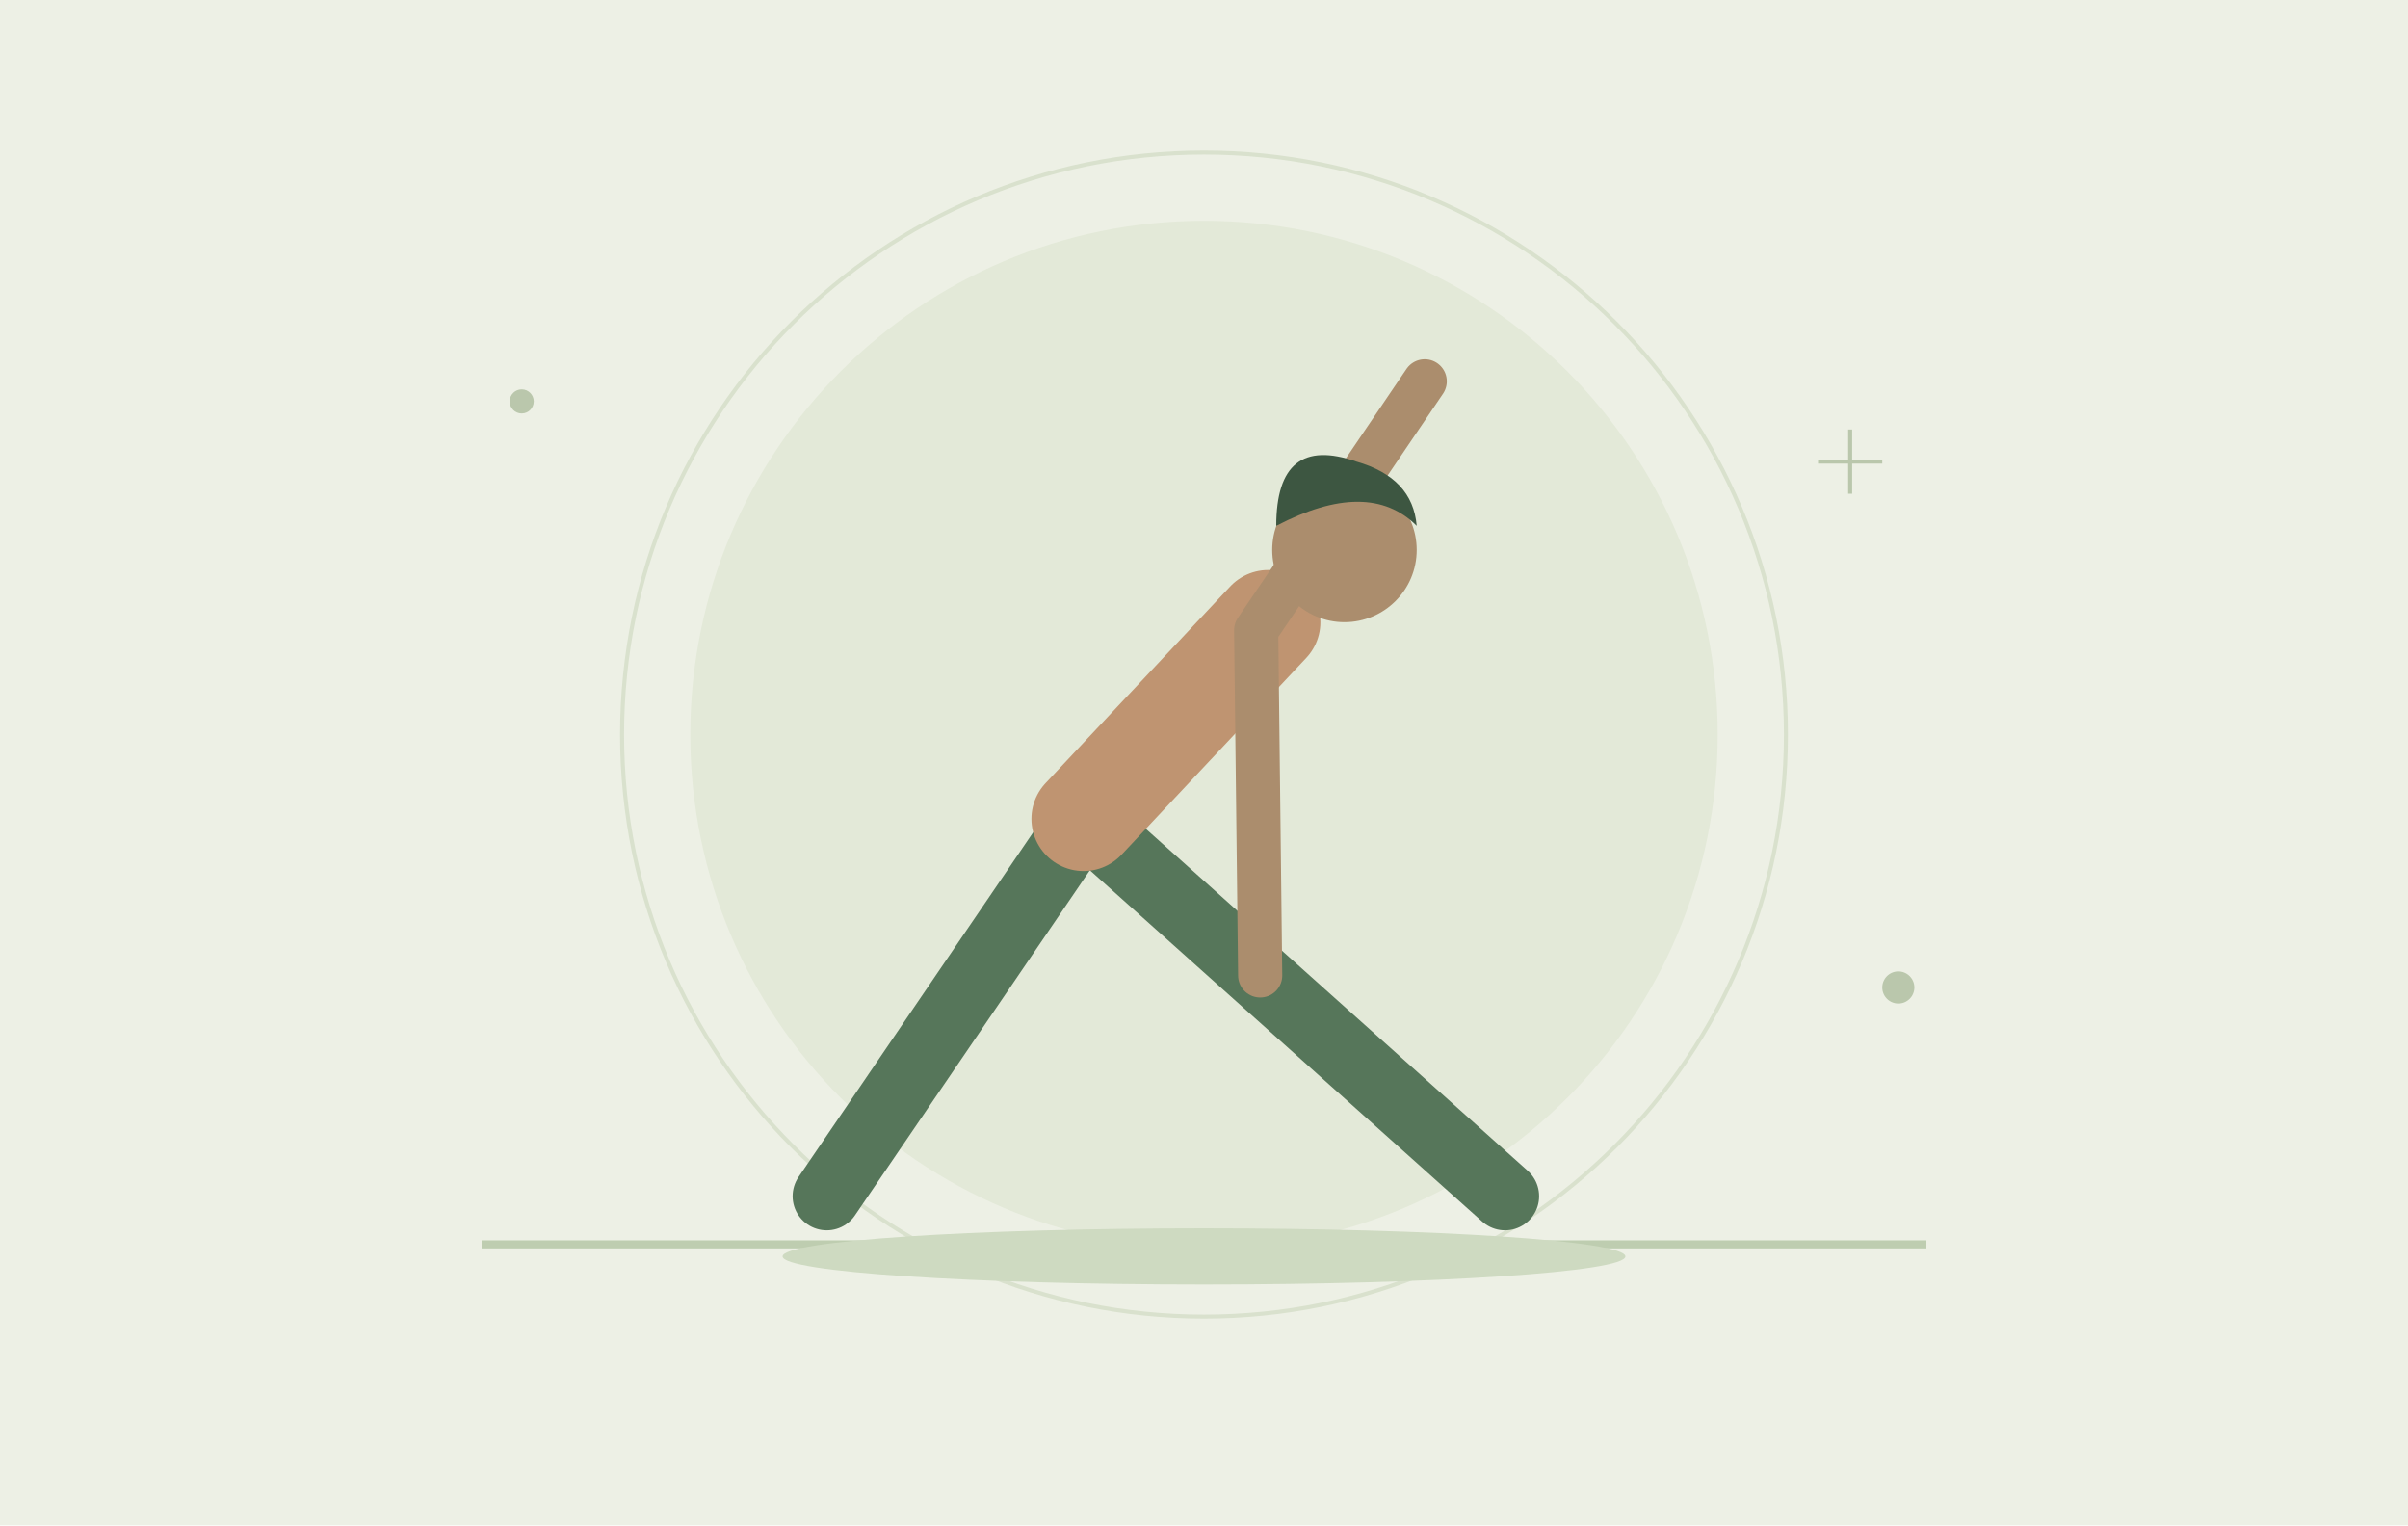
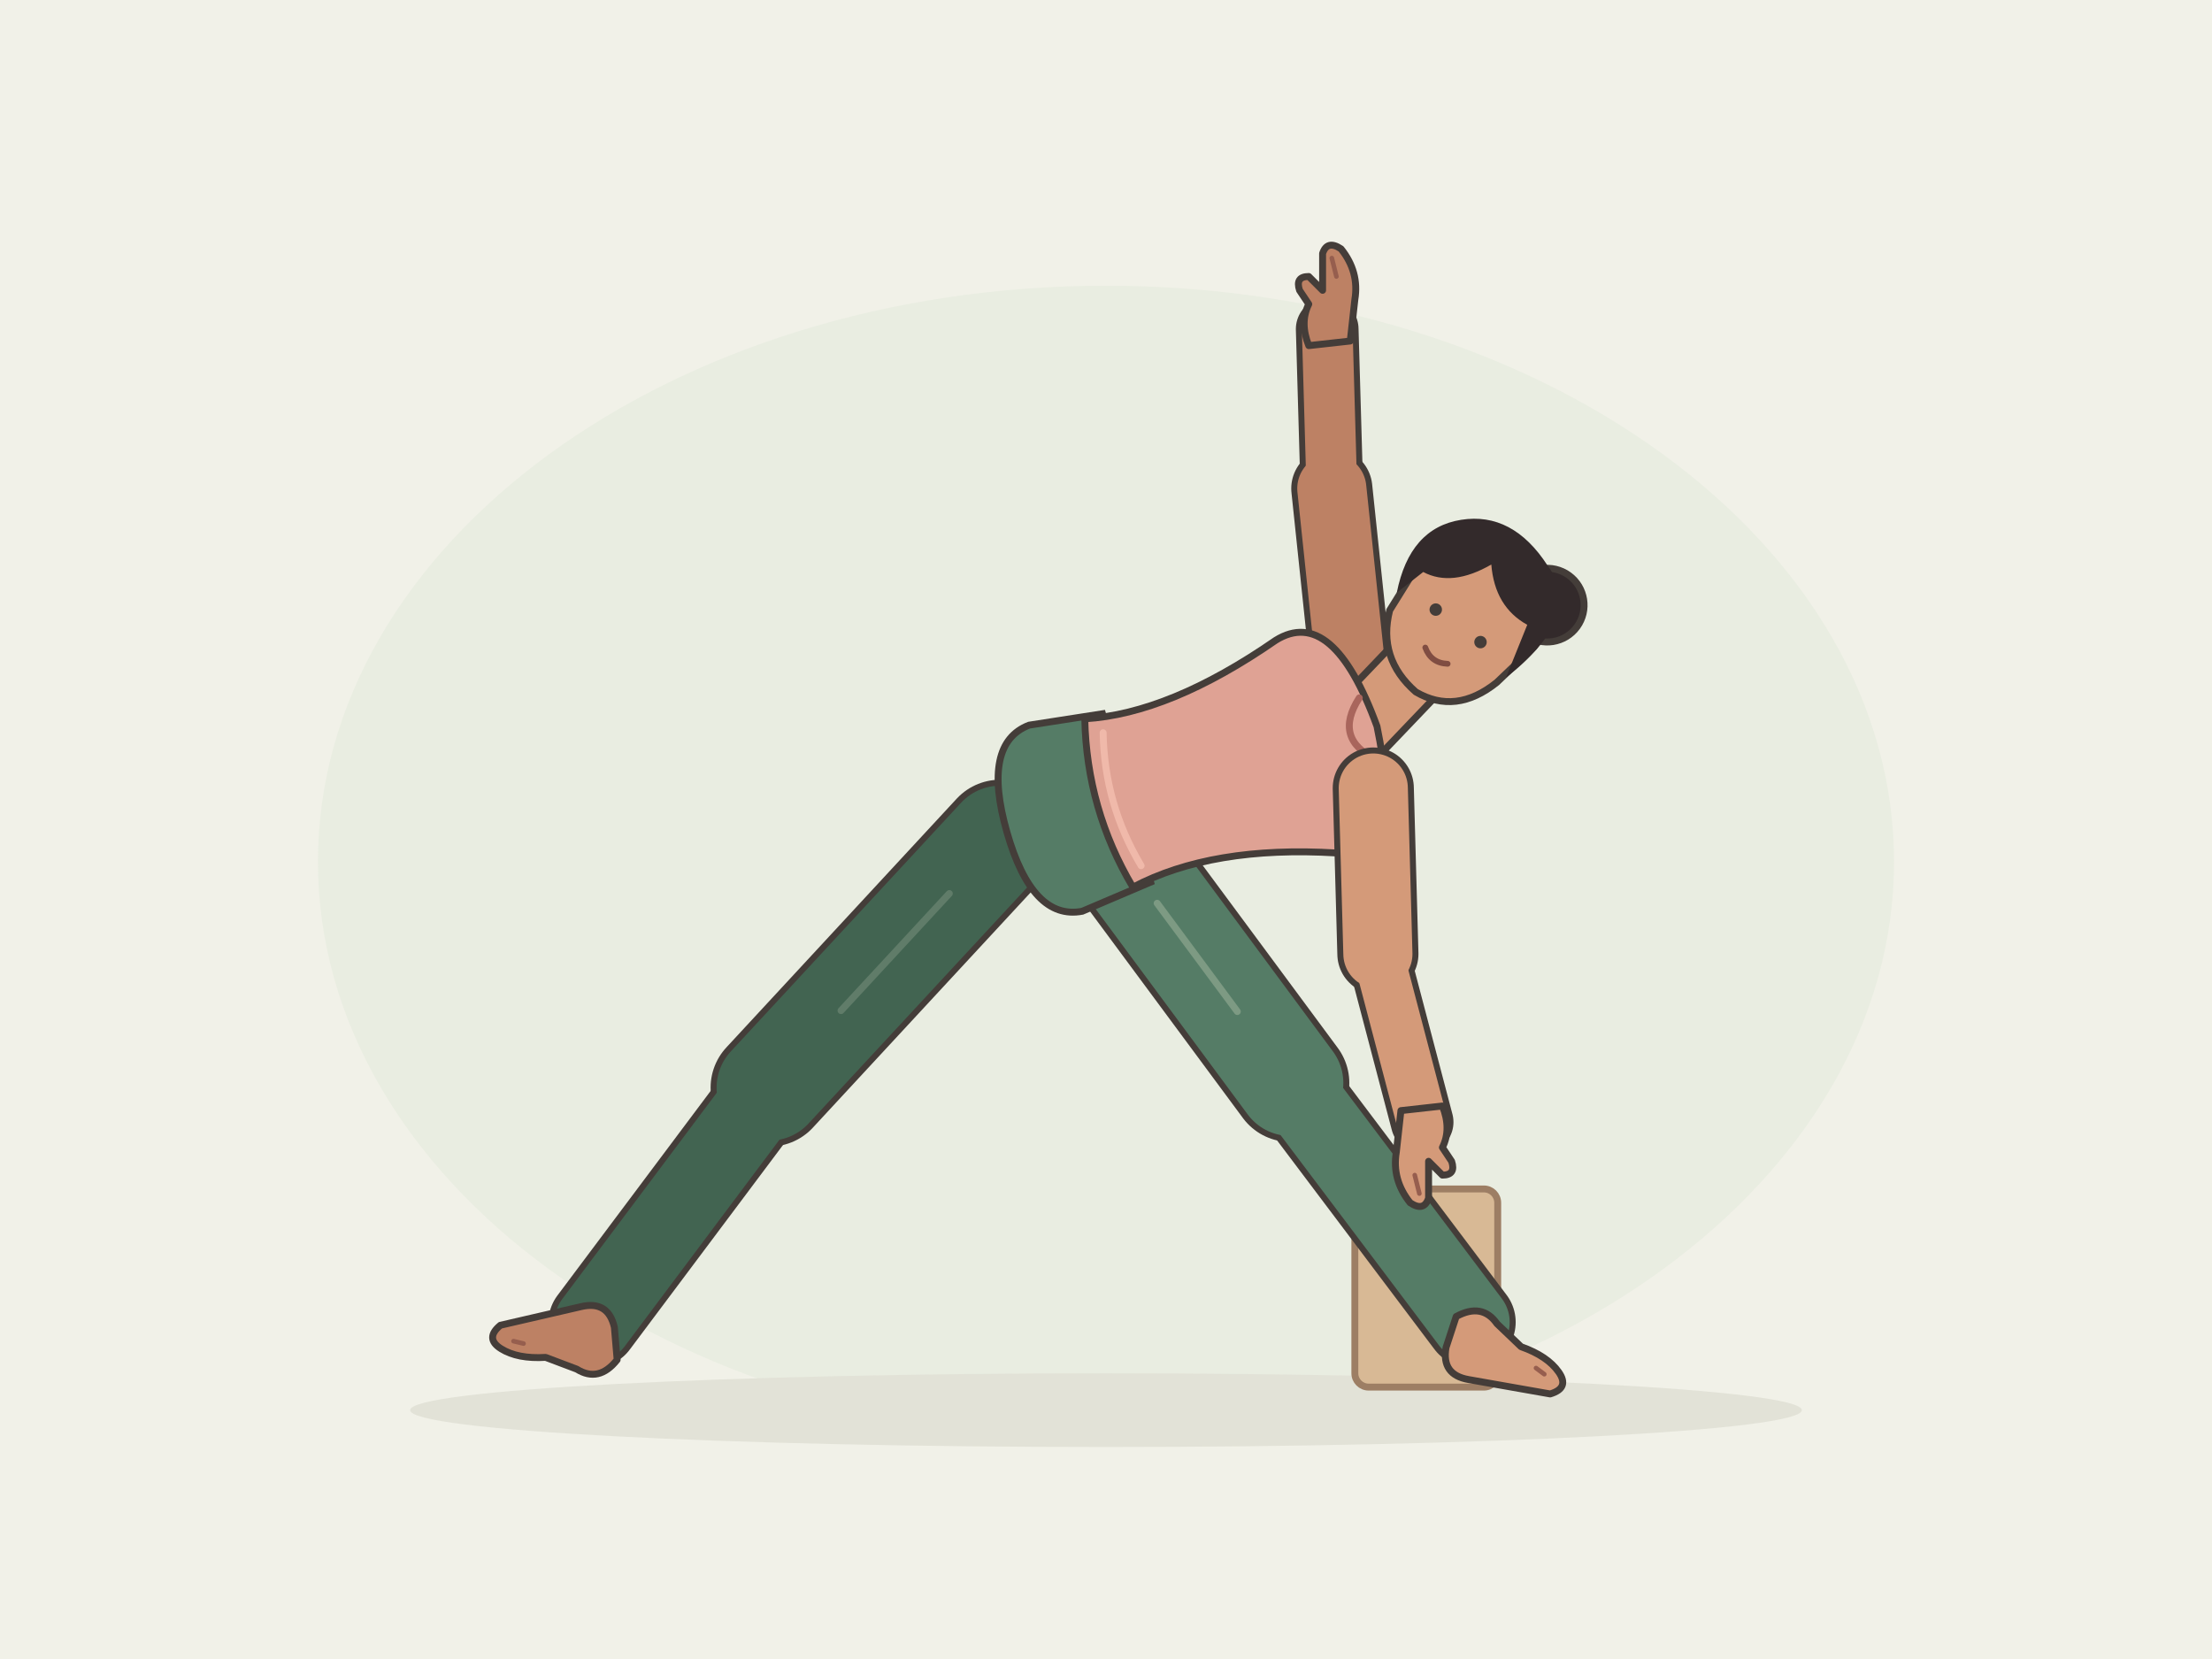
- <svg xmlns="http://www.w3.org/2000/svg" width="600" height="380" viewBox="0 0 600 380" role="img">
-   <rect width="600" height="380" fill="#edf0e5" />
-   <circle cx="300" cy="183" r="128" fill="#e3e9d8" />
-   <circle cx="300" cy="183" r="145" fill="none" stroke="#d9e1cd" />
-   <path d="M120 310h360" stroke="#becdb0" stroke-width="2" />
-   <ellipse cx="300" cy="313" rx="105" ry="7" fill="#cedac1" />
-   <g fill="none" stroke-linecap="round" stroke-linejoin="round">
-     <path d="M270 204L206 298M270 204L375 298" stroke="#56765a" stroke-width="17" />
-     <path d="M316 155L270 204" stroke="#bf9471" stroke-width="26" />
-     <path d="M313 157L355 95M313 157L314 243" stroke="#ab8d6d" stroke-width="11" />
-   </g>
-   <circle cx="335" cy="137" r="18" fill="#ab8d6d" />
-   <path d="M318 131q0-23 20-16 14 4 15 16-12-12-35 0" fill="#3d5641" />
-   <g fill="#98ac86" opacity=".6">
-     <circle cx="130" cy="100" r="3" />
-     <circle cx="473" cy="246" r="4" />
-     <path d="M453 115h16m-8-8v16" stroke="#98ac86" stroke-width="1" />
+ <svg xmlns="http://www.w3.org/2000/svg" width="480" height="360" viewBox="0 0 480 360" role="img">
+   <rect width="480" height="360" fill="#f1f1e8" />
+   <ellipse cx="240" cy="187" rx="171" ry="125" fill="#e9ede1" />
+   <g>
+     <ellipse cx="240" cy="306" rx="151" ry="8" fill="#e2e2d7" />
+     <rect x="294" y="258" width="31" height="43" rx="3" fill="#d8b995" stroke="#9d7e64" stroke-width="1.5" />
+     <path d="M217 182L167 236" fill="none" stroke="#443d39" stroke-width="25.6" stroke-linecap="round" stroke-linejoin="round" />
+     <path d="M167 236L128.8 287" fill="none" stroke="#443d39" stroke-width="19.6" stroke-linecap="round" stroke-linejoin="round" />
+     <path d="M217 182L167 236" fill="none" stroke="#426451" stroke-width="23" stroke-linecap="round" stroke-linejoin="round" />
+     <path d="M167 236L128.8 287" fill="none" stroke="#426451" stroke-width="17" stroke-linecap="round" stroke-linejoin="round" />
+     <path d="M206 193.9L182.5 219.3" fill="none" stroke="#607c69" stroke-width="1.5" stroke-linecap="round" stroke-linejoin="round" />
+     <g transform="translate(125 292) rotate(167)">
+       <path d="M-8-5Q-3-9 1-5L7-1Q13 0 16 3Q19 6 15 8L-3 8Q-9 8-9 2Z" fill="#bd8164" stroke="#443d39" stroke-width="1.5" stroke-linejoin="round" />
+       <path d="M11 3l2 1" fill="none" stroke="#965e4e" stroke-width="1" stroke-linecap="round" stroke-linejoin="round" />
+     </g>
+     <path d="M293 144L289 106" fill="none" stroke="#443d39" stroke-width="17.6" stroke-linecap="round" stroke-linejoin="round" />
+     <path d="M289 106L288 71.4" fill="none" stroke="#443d39" stroke-width="13.6" stroke-linecap="round" stroke-linejoin="round" />
+     <path d="M293 144L289 106" fill="none" stroke="#bd8164" stroke-width="15" stroke-linecap="round" stroke-linejoin="round" />
+     <path d="M289 106L288 71.4" fill="none" stroke="#bd8164" stroke-width="11" stroke-linecap="round" stroke-linejoin="round" />
+     <g transform="translate(288 70) rotate(-90)">
+       <path d="M-5-4Q0-6 4-4L7-6Q10-7 10-4L7-1L15-1Q18 0 16 3Q11 7 5 6L-4 5Z" fill="#bd8164" stroke="#443d39" stroke-width="1.5" stroke-linejoin="round" />
+       <path d="M10 2l4-1" fill="none" stroke="#965e4e" stroke-width="1" stroke-linecap="round" stroke-linejoin="round" />
+     </g>
+     <path d="M243 185L280 235" fill="none" stroke="#443d39" stroke-width="25.6" stroke-linecap="round" stroke-linejoin="round" />
+     <path d="M280 235L319.1 286.9" fill="none" stroke="#443d39" stroke-width="19.6" stroke-linecap="round" stroke-linejoin="round" />
+     <path d="M243 185L280 235" fill="none" stroke="#557c66" stroke-width="23" stroke-linecap="round" stroke-linejoin="round" />
+     <path d="M280 235L319.1 286.9" fill="none" stroke="#557c66" stroke-width="17" stroke-linecap="round" stroke-linejoin="round" />
+     <path d="M251.1 196L268.5 219.5" fill="none" stroke="#7d9a83" stroke-width="1.5" stroke-linecap="round" stroke-linejoin="round" />
+     <g transform="translate(323 292) rotate(10)">
+       <path d="M-8-5Q-3-9 1-5L7-1Q13 0 16 3Q19 6 15 8L-3 8Q-9 8-9 2Z" fill="#d49a79" stroke="#443d39" stroke-width="1.5" stroke-linejoin="round" />
+       <path d="M11 3l2 1" fill="none" stroke="#965e4e" stroke-width="1" stroke-linecap="round" stroke-linejoin="round" />
+     </g>
+     <path d="M294 159L313.3 138.8" fill="none" stroke="#443d39" stroke-width="16" stroke-linecap="round" stroke-linejoin="round" />
+     <path d="M294 159L313.3 138.8" fill="none" stroke="#d49a79" stroke-width="13" stroke-linecap="round" stroke-linejoin="round" />
+     <g transform="translate(231 177) rotate(74.05)">
+       <path d="M-21 2Q-20 13 0 13Q20 13 21 2L19 -14H-19Z" fill="#557c66" stroke="#443d39" stroke-width="1.5" />
+       <path d="M-19 -10Q-15 -28 -24 -54.521Q-28 -68.521 0 -70.521Q28 -68.521 24 -54.521Q15 -29 19 -10Q0 -5 -19 -10Z" fill="#dfa294" stroke="#443d39" stroke-width="1.5" />
+       <path d="M-7 -68.521Q0 -60.521 7 -68.521" fill="none" stroke="#a9655c" stroke-width="1.5" stroke-linecap="round" stroke-linejoin="round" />
+       <path d="M-15 -13Q0 -9 15 -13" fill="none" stroke="#f0b9aa" stroke-width="1.5" stroke-linecap="round" stroke-linejoin="round" />
+     </g>
+     <path d="M298 171L299 207" fill="none" stroke="#443d39" stroke-width="17.6" stroke-linecap="round" stroke-linejoin="round" />
+     <path d="M299 207L308.6 243.5" fill="none" stroke="#443d39" stroke-width="13.6" stroke-linecap="round" stroke-linejoin="round" />
+     <path d="M298 171L299 207" fill="none" stroke="#d49a79" stroke-width="15" stroke-linecap="round" stroke-linejoin="round" />
+     <path d="M299 207L308.6 243.5" fill="none" stroke="#d49a79" stroke-width="11" stroke-linecap="round" stroke-linejoin="round" />
+     <g transform="translate(309 245) rotate(90)">
+       <path d="M-5-4Q0-6 4-4L7-6Q10-7 10-4L7-1L15-1Q18 0 16 3Q11 7 5 6L-4 5Z" fill="#d49a79" stroke="#443d39" stroke-width="1.5" stroke-linejoin="round" />
+       <path d="M10 2l4-1" fill="none" stroke="#965e4e" stroke-width="1" stroke-linecap="round" stroke-linejoin="round" />
+     </g>
+     <g transform="translate(317 135) rotate(36) scale(1 1)">
+       <circle cx="13" cy="-14" r="8" fill="#332a2b" stroke="#443d39" stroke-width="1.5" />
+       <path d="M-15-7Q-13-23 1-21Q15-21 16-5L14 6Q11 17 1 18Q-10 17-14 7Z" fill="#d49a79" stroke="#443d39" stroke-width="1.5" />
+       <path d="M-15 3Q-21-10-13-18Q-5-26 8-21Q21-17 15 4L12-8Q4-7-2-14Q-6-5-13-4Z" fill="#332a2b" />
+       <circle cx="-6" cy="1" r="1.35" fill="#443d39" />
+       <circle cx="6" cy="1" r="1.35" fill="#443d39" />
+       <path d="M-3 9q3 2 6 0" fill="none" stroke="#804d42" stroke-width="1.25" stroke-linecap="round" stroke-linejoin="round" />
+     </g>
  </g>
</svg>
